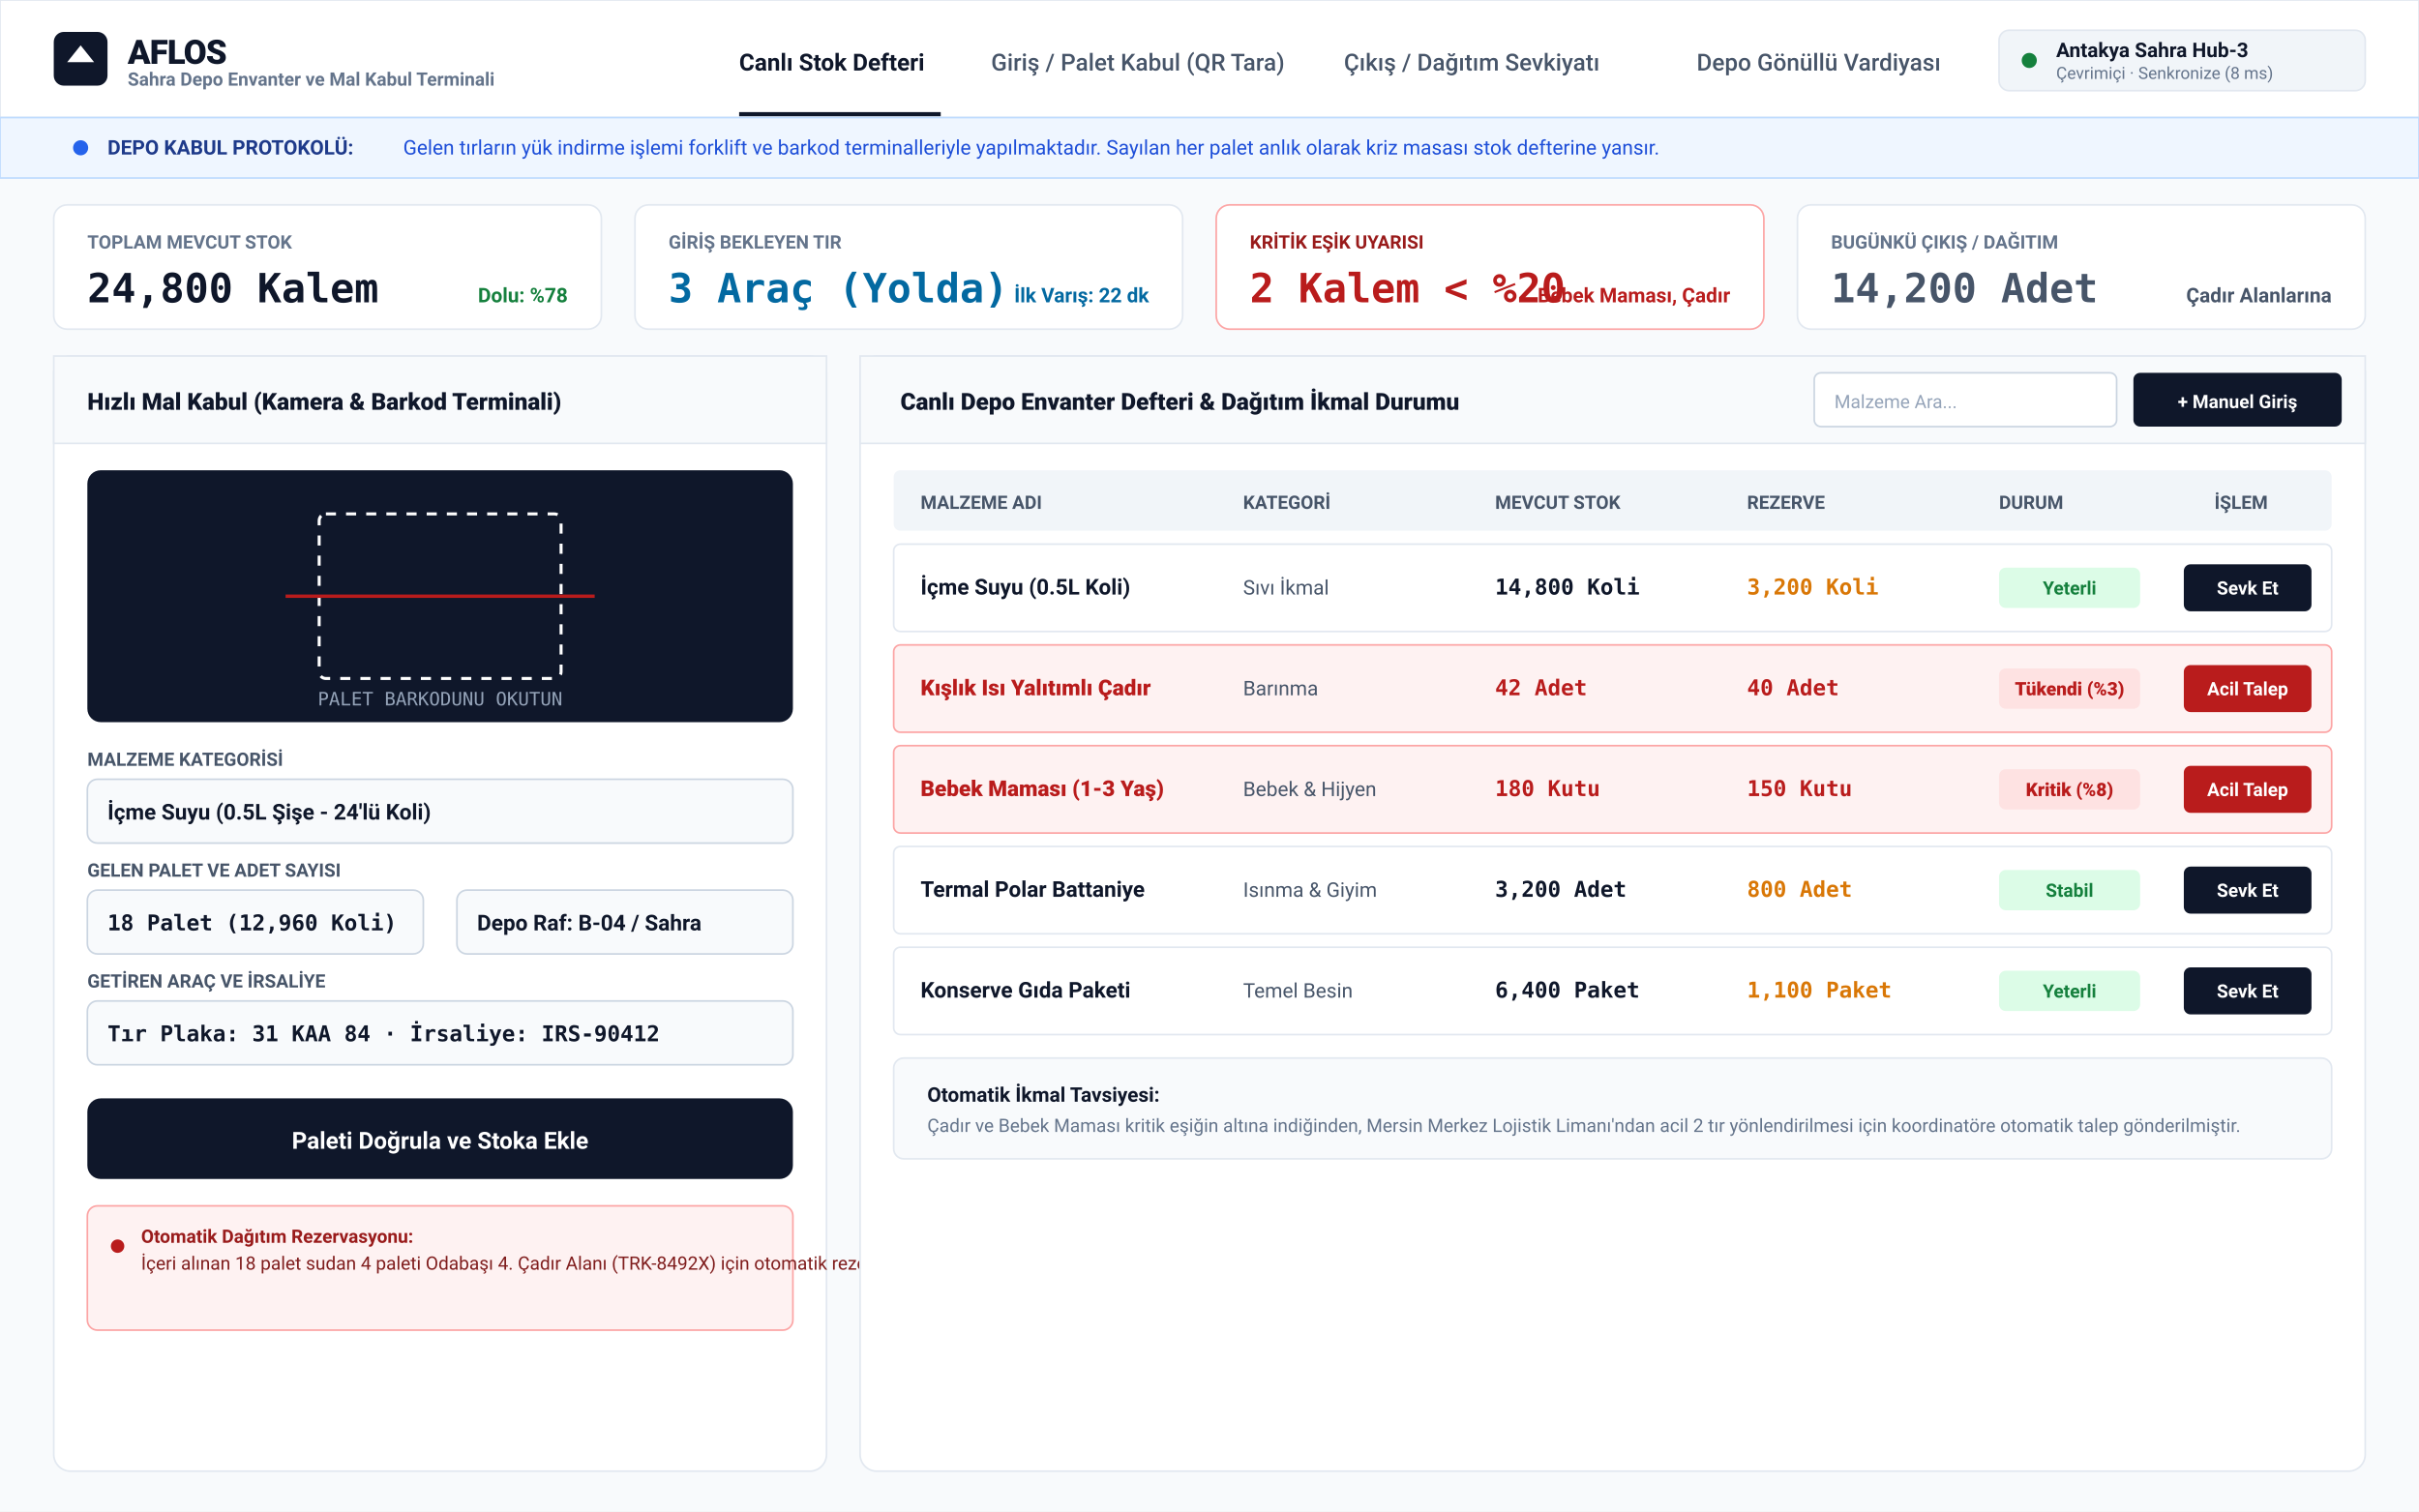
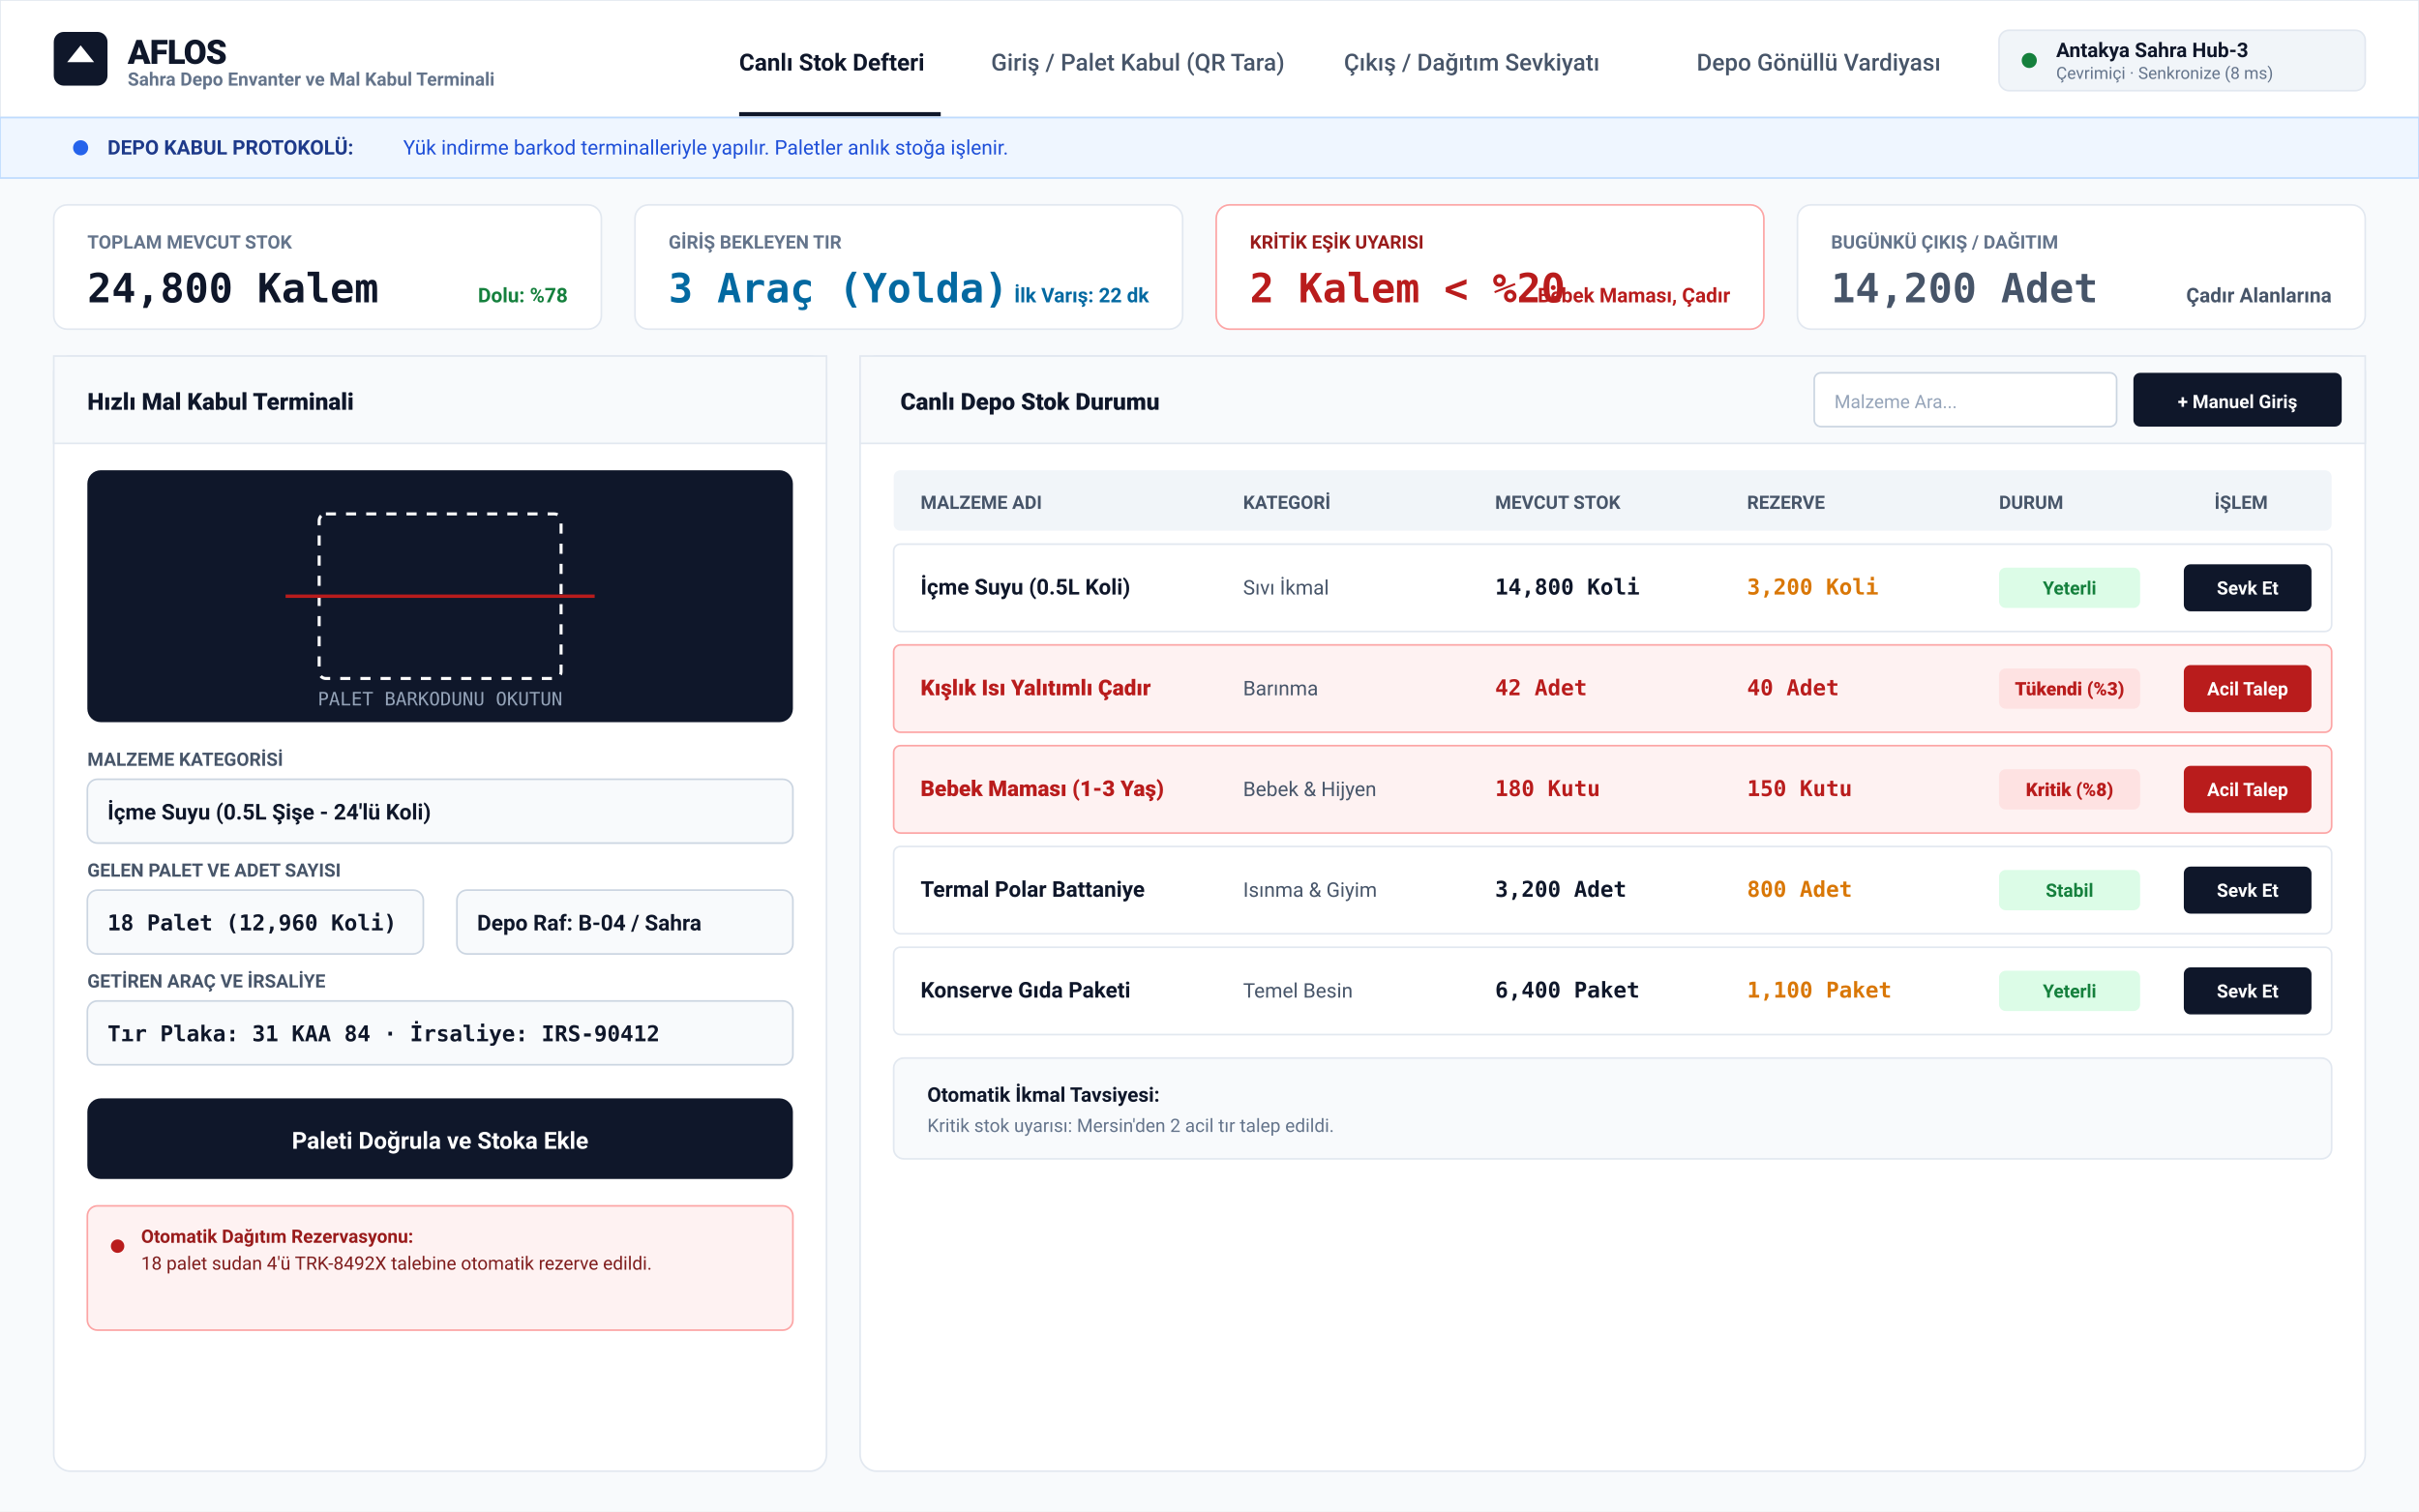
<svg xmlns="http://www.w3.org/2000/svg" viewBox="0 0 1440 900" width="1440" height="900">
  <defs>
    <style>
      .font { font-family: -apple-system, BlinkMacSystemFont, "Segoe UI", Roboto, "Helvetica Neue", Arial, sans-serif; }
      .mono { font-family: ui-monospace, SFMono-Regular, Menlo, Monaco, Consolas, monospace; }
    </style>
  </defs>
  <rect width="1440" height="900" fill="#F8FAFC" />
  <rect width="1440" height="70" fill="#FFFFFF" stroke="#E2E8F0" stroke-width="1" />
  <rect x="32" y="19" width="32" height="32" rx="6" fill="#0F172A" />
  <path d="M 40 37 L 48 27 L 56 37 Z" fill="#FFFFFF" />
  <text x="76" y="38" class="font" font-size="20" font-weight="900" fill="#0F172A" letter-spacing="-0.5">AFLOS</text>
  <text x="76" y="51" class="font" font-size="11" font-weight="600" fill="#64748B">Sahra Depo Envanter ve Mal Kabul Terminali</text>
  <text x="440" y="42" class="font" font-size="14" font-weight="700" fill="#0F172A">Canlı Stok Defteri</text>
  <line x1="440" y1="68" x2="560" y2="68" stroke="#0F172A" stroke-width="2.5" />
  <text x="590" y="42" class="font" font-size="14" font-weight="500" fill="#475569">Giriş / Palet Kabul (QR Tara)</text>
  <text x="800" y="42" class="font" font-size="14" font-weight="500" fill="#475569">Çıkış / Dağıtım Sevkiyatı</text>
  <text x="1010" y="42" class="font" font-size="14" font-weight="500" fill="#475569">Depo Gönüllü Vardiyası</text>
  <rect x="1190" y="18" width="218" height="36" rx="6" fill="#F1F5F9" stroke="#E2E8F0" stroke-width="1" />
  <circle cx="1208" cy="36" r="4.5" fill="#15803D" />
  <text x="1224" y="34" class="font" font-size="12" font-weight="700" fill="#0F172A">Antakya Sahra Hub-3</text>
  <text x="1224" y="47" class="font" font-size="10" fill="#64748B">Çevrimiçi · Senkronize (8 ms)</text>
  <rect y="70" width="1440" height="36" fill="#EFF6FF" stroke="#BFDBFE" stroke-width="1" />
  <circle cx="48" cy="88" r="4.5" fill="#2563EB" />
  <text x="64" y="92" class="font" font-size="12" font-weight="700" fill="#1E3A8A">DEPO KABUL PROTOKOLÜ:</text>
-   <text x="240" y="92" class="font" font-size="12" fill="#1D4ED8">Gelen tırların yük indirme işlemi forklift ve barkod terminalleriyle yapılmaktadır. Sayılan her palet anlık olarak kriz masası stok defterine yansır.</text>
+   <text x="240" y="92" class="font" font-size="12" fill="#1D4ED8">Yük indirme barkod terminalleriyle yapılır. Paletler anlık stoğa işlenir.</text>
  <rect x="32" y="122" width="326" height="74" rx="8" fill="#FFFFFF" stroke="#E2E8F0" stroke-width="1" />
  <text x="52" y="148" class="font" font-size="11" font-weight="600" fill="#64748B">TOPLAM MEVCUT STOK</text>
  <text x="52" y="180" class="mono" font-size="24" font-weight="800" fill="#0F172A">24,800 Kalem</text>
  <text x="338" y="180" class="font" font-size="12" font-weight="600" fill="#15803D" text-anchor="end">Dolu: %78</text>
  <rect x="378" y="122" width="326" height="74" rx="8" fill="#FFFFFF" stroke="#E2E8F0" stroke-width="1" />
  <text x="398" y="148" class="font" font-size="11" font-weight="600" fill="#64748B">GİRİŞ BEKLEYEN TIR</text>
  <text x="398" y="180" class="mono" font-size="24" font-weight="800" fill="#0369A1">3 Araç (Yolda)</text>
  <text x="684" y="180" class="font" font-size="12" font-weight="600" fill="#0369A1" text-anchor="end">İlk Varış: 22 dk</text>
  <rect x="724" y="122" width="326" height="74" rx="8" fill="#FFFFFF" stroke="#FCA5A5" stroke-width="1" />
  <text x="744" y="148" class="font" font-size="11" font-weight="700" fill="#991B1B">KRİTİK EŞİK UYARISI</text>
  <text x="744" y="180" class="mono" font-size="24" font-weight="800" fill="#B91C1C">2 Kalem &lt; %20</text>
  <text x="1030" y="180" class="font" font-size="12" font-weight="700" fill="#B91C1C" text-anchor="end">Bebek Maması, Çadır</text>
  <rect x="1070" y="122" width="338" height="74" rx="8" fill="#FFFFFF" stroke="#E2E8F0" stroke-width="1" />
  <text x="1090" y="148" class="font" font-size="11" font-weight="600" fill="#64748B">BUGÜNKÜ ÇIKIŞ / DAĞITIM</text>
  <text x="1090" y="180" class="mono" font-size="24" font-weight="800" fill="#475569">14,200 Adet</text>
  <text x="1388" y="180" class="font" font-size="12" font-weight="600" fill="#475569" text-anchor="end">Çadır Alanlarına</text>
  <rect x="32" y="212" width="460" height="664" rx="10" fill="#FFFFFF" stroke="#E2E8F0" stroke-width="1" />
  <rect x="32" y="212" width="460" height="52" rx="10 10 0 0" fill="#F8FAFC" stroke="#E2E8F0" stroke-width="1" />
-   <text x="52" y="244" class="font" font-size="14" font-weight="800" fill="#0F172A">Hızlı Mal Kabul (Kamera &amp; Barkod Terminali)</text>
+   <text x="52" y="244" class="font" font-size="14" font-weight="800" fill="#0F172A">Hızlı Mal Kabul Terminali</text>
  <rect x="52" y="280" width="420" height="150" rx="8" fill="#0F172A" />
  <rect x="190" y="306" width="144" height="98" rx="4" fill="none" stroke="#FFFFFF" stroke-width="1.8" stroke-dasharray="6,6" />
  <line x1="170" y1="355" x2="354" y2="355" stroke="#B91C1C" stroke-width="2" />
  <text x="262" y="420" class="mono" font-size="11" fill="#94A3B8" text-anchor="middle">PALET BARKODUNU OKUTUN</text>
  <text x="52" y="456" class="font" font-size="11" font-weight="700" fill="#475569">MALZEME KATEGORİSİ</text>
  <rect x="52" y="464" width="420" height="38" rx="6" fill="#F8FAFC" stroke="#CBD5E1" stroke-width="1" />
  <text x="64" y="488" class="font" font-size="13" font-weight="600" fill="#0F172A">İçme Suyu (0.5L Şişe - 24'lü Koli)</text>
  <text x="52" y="522" class="font" font-size="11" font-weight="700" fill="#475569">GELEN PALET VE ADET SAYISI</text>
  <rect x="52" y="530" width="200" height="38" rx="6" fill="#F8FAFC" stroke="#CBD5E1" stroke-width="1" />
  <text x="64" y="554" class="mono" font-size="13" font-weight="700" fill="#0F172A">18 Palet (12,960 Koli)</text>
  <rect x="272" y="530" width="200" height="38" rx="6" fill="#F8FAFC" stroke="#CBD5E1" stroke-width="1" />
  <text x="284" y="554" class="font" font-size="13" font-weight="600" fill="#0F172A">Depo Raf: B-04 / Sahra</text>
  <text x="52" y="588" class="font" font-size="11" font-weight="700" fill="#475569">GETİREN ARAÇ VE İRSALİYE</text>
  <rect x="52" y="596" width="420" height="38" rx="6" fill="#F8FAFC" stroke="#CBD5E1" stroke-width="1" />
  <text x="64" y="620" class="mono" font-size="13" font-weight="600" fill="#0F172A">Tır Plaka: 31 KAA 84 · İrsaliye: IRS-90412</text>
  <rect x="52" y="654" width="420" height="48" rx="8" fill="#0F172A" />
  <text x="262" y="684" class="font" font-size="14" font-weight="700" fill="#FFFFFF" text-anchor="middle">Paleti Doğrula ve Stoka Ekle</text>
  <rect x="52" y="718" width="420" height="74" rx="6" fill="#FEF2F2" stroke="#FCA5A5" stroke-width="1" />
  <circle cx="70" cy="742" r="4" fill="#B91C1C" />
  <text x="84" y="740" class="font" font-size="11" font-weight="700" fill="#991B1B">Otomatik Dağıtım Rezervasyonu:</text>
-   <text x="84" y="756" class="font" font-size="11" fill="#7F1D1D">İçeri alınan 18 palet sudan 4 paleti Odabaşı 4. Çadır Alanı (TRK-8492X) için otomatik rezerve edilmiştir.</text>
+   <text x="84" y="756" class="font" font-size="11" fill="#7F1D1D">18 palet sudan 4'ü TRK-8492X talebine otomatik rezerve edildi.</text>
  <rect x="512" y="212" width="896" height="664" rx="10" fill="#FFFFFF" stroke="#E2E8F0" stroke-width="1" />
  <rect x="512" y="212" width="896" height="52" rx="10 10 0 0" fill="#F8FAFC" stroke="#E2E8F0" stroke-width="1" />
-   <text x="536" y="244" class="font" font-size="14" font-weight="800" fill="#0F172A">Canlı Depo Envanter Defteri &amp; Dağıtım İkmal Durumu</text>
+   <text x="536" y="244" class="font" font-size="14" font-weight="800" fill="#0F172A">Canlı Depo Stok Durumu</text>
  <rect x="1080" y="222" width="180" height="32" rx="4" fill="#FFFFFF" stroke="#CBD5E1" stroke-width="1" />
  <text x="1092" y="243" class="font" font-size="11" fill="#94A3B8">Malzeme Ara...</text>
  <rect x="1270" y="222" width="124" height="32" rx="4" fill="#0F172A" />
  <text x="1332" y="243" class="font" font-size="11" font-weight="700" fill="#FFF" text-anchor="middle">+ Manuel Giriş</text>
  <rect x="532" y="280" width="856" height="36" fill="#F1F5F9" rx="4" />
  <text x="548" y="303" class="font" font-size="11" font-weight="700" fill="#475569">MALZEME ADI</text>
  <text x="740" y="303" class="font" font-size="11" font-weight="700" fill="#475569">KATEGORİ</text>
  <text x="890" y="303" class="font" font-size="11" font-weight="700" fill="#475569">MEVCUT STOK</text>
  <text x="1040" y="303" class="font" font-size="11" font-weight="700" fill="#475569">REZERVE</text>
  <text x="1190" y="303" class="font" font-size="11" font-weight="700" fill="#475569">DURUM</text>
  <text x="1350" y="303" class="font" font-size="11" font-weight="700" fill="#475569" text-anchor="end">İŞLEM</text>
  <rect x="532" y="324" width="856" height="52" rx="4" fill="#FFFFFF" stroke="#E2E8F0" stroke-width="1" />
  <text x="548" y="354" class="font" font-size="13" font-weight="700" fill="#0F172A">İçme Suyu (0.5L Koli)</text>
  <text x="740" y="354" class="font" font-size="12" fill="#475569">Sıvı İkmal</text>
  <text x="890" y="354" class="mono" font-size="13" font-weight="700" fill="#0F172A">14,800 Koli</text>
  <text x="1040" y="354" class="mono" font-size="13" font-weight="600" fill="#D97706">3,200 Koli</text>
  <rect x="1190" y="338" width="84" height="24" rx="4" fill="#DCFCE7" />
  <text x="1232" y="354" class="font" font-size="11" font-weight="700" fill="#15803D" text-anchor="middle">Yeterli</text>
  <rect x="1300" y="336" width="76" height="28" rx="4" fill="#0F172A" />
  <text x="1338" y="354" class="font" font-size="11" font-weight="600" fill="#FFF" text-anchor="middle">Sevk Et</text>
  <rect x="532" y="384" width="856" height="52" rx="4" fill="#FEF2F2" stroke="#FCA5A5" stroke-width="1" />
  <text x="548" y="414" class="font" font-size="13" font-weight="800" fill="#B91C1C">Kışlık Isı Yalıtımlı Çadır</text>
  <text x="740" y="414" class="font" font-size="12" fill="#475569">Barınma</text>
  <text x="890" y="414" class="mono" font-size="13" font-weight="800" fill="#B91C1C">42 Adet</text>
  <text x="1040" y="414" class="mono" font-size="13" font-weight="600" fill="#B91C1C">40 Adet</text>
  <rect x="1190" y="398" width="84" height="24" rx="4" fill="#FEE2E2" />
  <text x="1232" y="414" class="font" font-size="11" font-weight="800" fill="#B91C1C" text-anchor="middle">Tükendi (%3)</text>
  <rect x="1300" y="396" width="76" height="28" rx="4" fill="#B91C1C" />
  <text x="1338" y="414" class="font" font-size="11" font-weight="700" fill="#FFF" text-anchor="middle">Acil Talep</text>
  <rect x="532" y="444" width="856" height="52" rx="4" fill="#FEF2F2" stroke="#FCA5A5" stroke-width="1" />
  <text x="548" y="474" class="font" font-size="13" font-weight="800" fill="#B91C1C">Bebek Maması (1-3 Yaş)</text>
  <text x="740" y="474" class="font" font-size="12" fill="#475569">Bebek &amp; Hijyen</text>
  <text x="890" y="474" class="mono" font-size="13" font-weight="800" fill="#B91C1C">180 Kutu</text>
  <text x="1040" y="474" class="mono" font-size="13" font-weight="600" fill="#B91C1C">150 Kutu</text>
  <rect x="1190" y="458" width="84" height="24" rx="4" fill="#FEE2E2" />
  <text x="1232" y="474" class="font" font-size="11" font-weight="800" fill="#B91C1C" text-anchor="middle">Kritik (%8)</text>
  <rect x="1300" y="456" width="76" height="28" rx="4" fill="#B91C1C" />
  <text x="1338" y="474" class="font" font-size="11" font-weight="700" fill="#FFF" text-anchor="middle">Acil Talep</text>
  <rect x="532" y="504" width="856" height="52" rx="4" fill="#FFFFFF" stroke="#E2E8F0" stroke-width="1" />
  <text x="548" y="534" class="font" font-size="13" font-weight="700" fill="#0F172A">Termal Polar Battaniye</text>
  <text x="740" y="534" class="font" font-size="12" fill="#475569">Isınma &amp; Giyim</text>
  <text x="890" y="534" class="mono" font-size="13" font-weight="700" fill="#0F172A">3,200 Adet</text>
  <text x="1040" y="534" class="mono" font-size="13" font-weight="600" fill="#D97706">800 Adet</text>
  <rect x="1190" y="518" width="84" height="24" rx="4" fill="#DCFCE7" />
  <text x="1232" y="534" class="font" font-size="11" font-weight="700" fill="#15803D" text-anchor="middle">Stabil</text>
  <rect x="1300" y="516" width="76" height="28" rx="4" fill="#0F172A" />
  <text x="1338" y="534" class="font" font-size="11" font-weight="600" fill="#FFF" text-anchor="middle">Sevk Et</text>
  <rect x="532" y="564" width="856" height="52" rx="4" fill="#FFFFFF" stroke="#E2E8F0" stroke-width="1" />
  <text x="548" y="594" class="font" font-size="13" font-weight="700" fill="#0F172A">Konserve Gıda Paketi</text>
  <text x="740" y="594" class="font" font-size="12" fill="#475569">Temel Besin</text>
  <text x="890" y="594" class="mono" font-size="13" font-weight="700" fill="#0F172A">6,400 Paket</text>
  <text x="1040" y="594" class="mono" font-size="13" font-weight="600" fill="#D97706">1,100 Paket</text>
  <rect x="1190" y="578" width="84" height="24" rx="4" fill="#DCFCE7" />
  <text x="1232" y="594" class="font" font-size="11" font-weight="700" fill="#15803D" text-anchor="middle">Yeterli</text>
  <rect x="1300" y="576" width="76" height="28" rx="4" fill="#0F172A" />
  <text x="1338" y="594" class="font" font-size="11" font-weight="600" fill="#FFF" text-anchor="middle">Sevk Et</text>
  <rect x="532" y="630" width="856" height="60" rx="6" fill="#F8FAFC" stroke="#E2E8F0" stroke-width="1" />
  <text x="552" y="656" class="font" font-size="12" font-weight="700" fill="#0F172A">Otomatik İkmal Tavsiyesi:</text>
-   <text x="552" y="674" class="font" font-size="11" fill="#64748B">Çadır ve Bebek Maması kritik eşiğin altına indiğinden, Mersin Merkez Lojistik Limanı'ndan acil 2 tır yönlendirilmesi için koordinatöre otomatik talep gönderilmiştir.</text>
+   <text x="552" y="674" class="font" font-size="11" fill="#64748B">Kritik stok uyarısı: Mersin'den 2 acil tır talep edildi.</text>
</svg>
